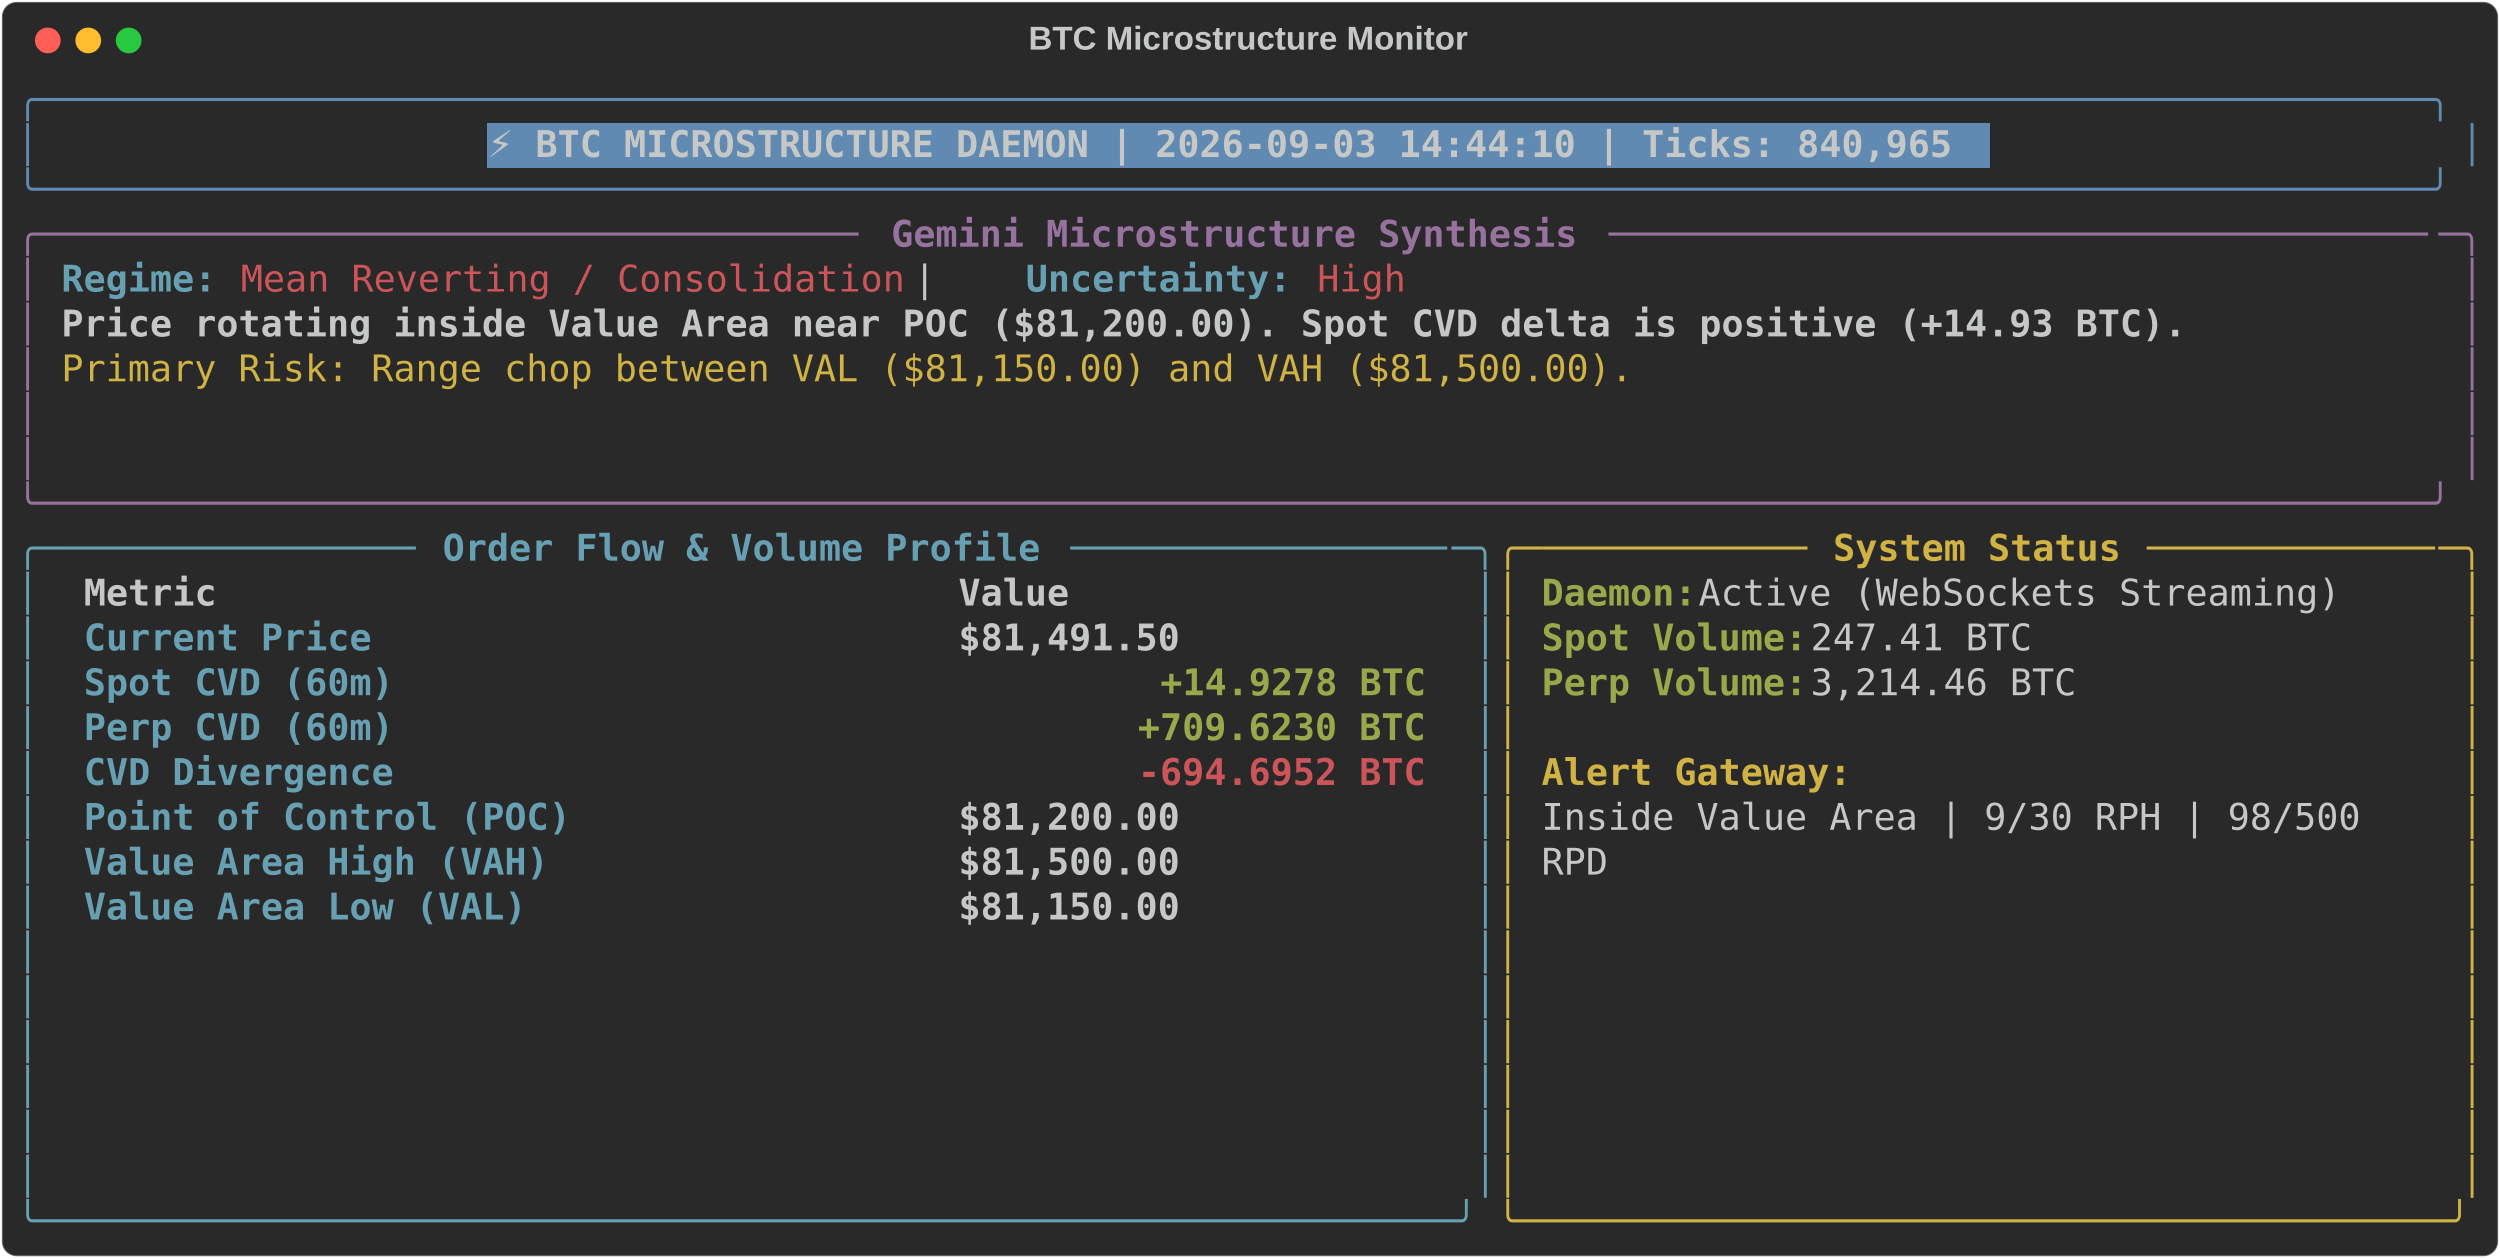
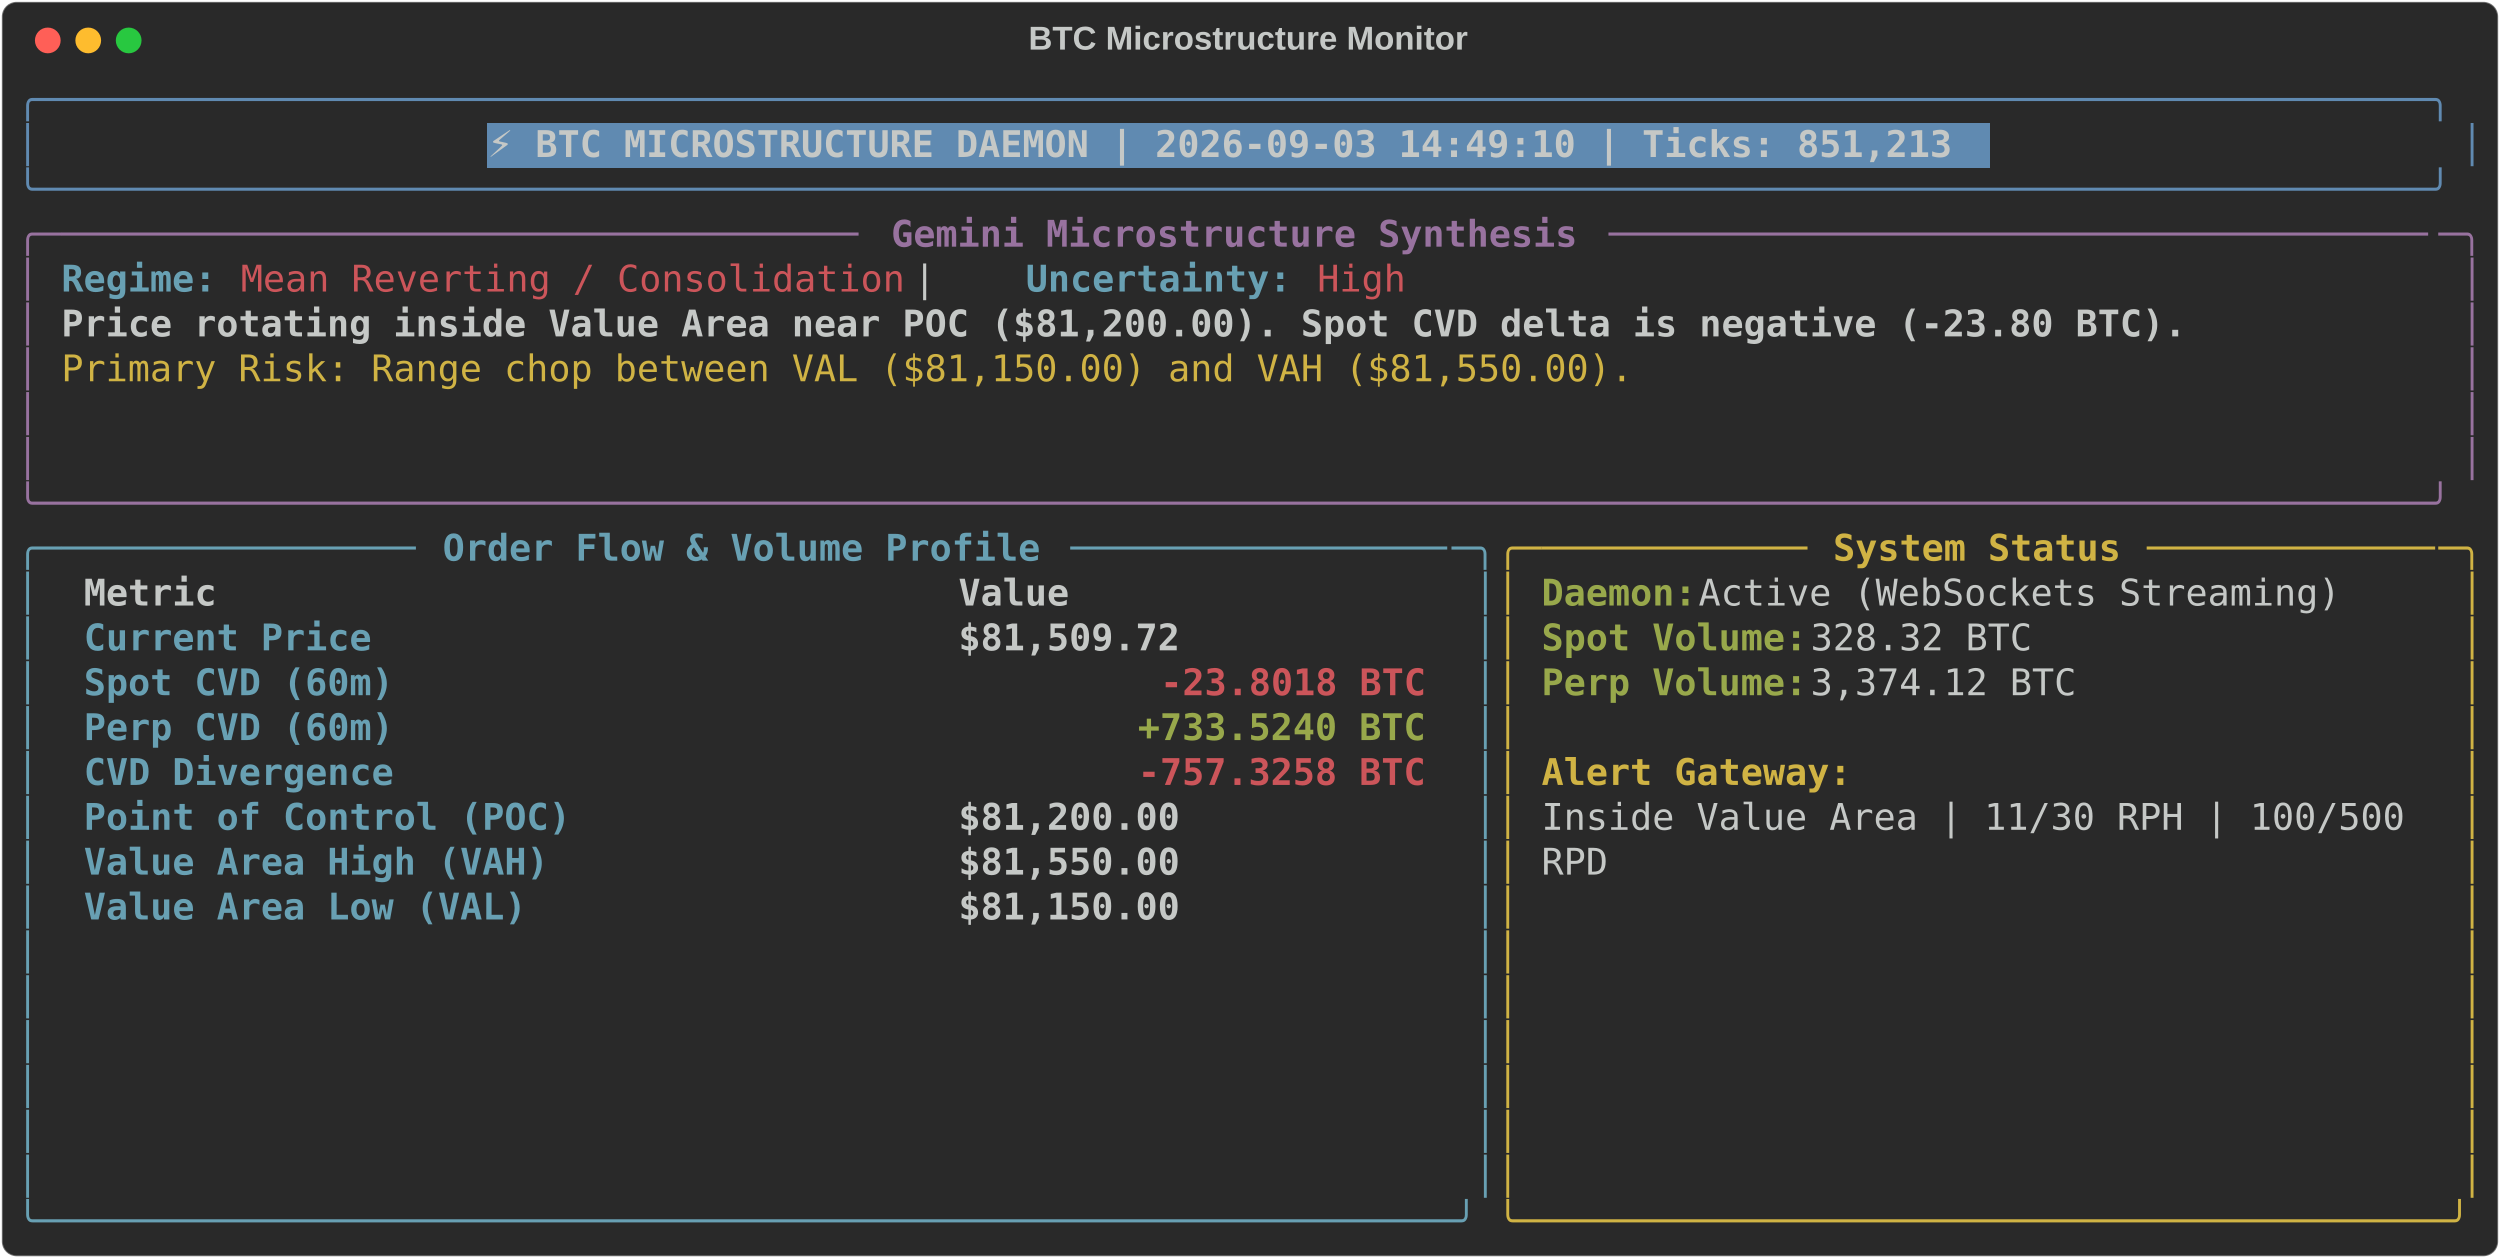
<svg xmlns="http://www.w3.org/2000/svg" class="rich-terminal" viewBox="0 0 1360 684.4">
  <style>

    @font-face {
        font-family: "Fira Code";
        src: local("FiraCode-Regular"),
                url("https://cdnjs.cloudflare.com/ajax/libs/firacode/6.2.0/woff2/FiraCode-Regular.woff2") format("woff2"),
                url("https://cdnjs.cloudflare.com/ajax/libs/firacode/6.2.0/woff/FiraCode-Regular.woff") format("woff");
        font-style: normal;
        font-weight: 400;
    }
    @font-face {
        font-family: "Fira Code";
        src: local("FiraCode-Bold"),
                url("https://cdnjs.cloudflare.com/ajax/libs/firacode/6.2.0/woff2/FiraCode-Bold.woff2") format("woff2"),
                url("https://cdnjs.cloudflare.com/ajax/libs/firacode/6.2.0/woff/FiraCode-Bold.woff") format("woff");
        font-style: bold;
        font-weight: 700;
    }

-     .terminal-1724666898-matrix {
+     .terminal-226643195-matrix {
        font-family: Fira Code, monospace;
        font-size: 20px;
        line-height: 24.4px;
        font-variant-east-asian: full-width;
    }

-     .terminal-1724666898-title {
+     .terminal-226643195-title {
        font-size: 18px;
        font-weight: bold;
        font-family: arial;
    }

-     .terminal-1724666898-r1 { fill: #608ab1 }
- .terminal-1724666898-r2 { fill: #c5c8c6 }
- .terminal-1724666898-r3 { fill: #c5c8c6;font-weight: bold }
- .terminal-1724666898-r4 { fill: #98729f }
- .terminal-1724666898-r5 { fill: #98729f;font-weight: bold }
- .terminal-1724666898-r6 { fill: #68a0b3;font-weight: bold }
- .terminal-1724666898-r7 { fill: #cc555a }
- .terminal-1724666898-r8 { fill: #d0b344 }
- .terminal-1724666898-r9 { fill: #68a0b3 }
- .terminal-1724666898-r10 { fill: #d0b344;font-weight: bold }
- .terminal-1724666898-r11 { fill: #98a84b;font-weight: bold }
- .terminal-1724666898-r12 { fill: #cc555a;font-weight: bold }
+     .terminal-226643195-r1 { fill: #608ab1 }
+ .terminal-226643195-r2 { fill: #c5c8c6 }
+ .terminal-226643195-r3 { fill: #c5c8c6;font-weight: bold }
+ .terminal-226643195-r4 { fill: #98729f }
+ .terminal-226643195-r5 { fill: #98729f;font-weight: bold }
+ .terminal-226643195-r6 { fill: #68a0b3;font-weight: bold }
+ .terminal-226643195-r7 { fill: #cc555a }
+ .terminal-226643195-r8 { fill: #d0b344 }
+ .terminal-226643195-r9 { fill: #68a0b3 }
+ .terminal-226643195-r10 { fill: #d0b344;font-weight: bold }
+ .terminal-226643195-r11 { fill: #98a84b;font-weight: bold }
+ .terminal-226643195-r12 { fill: #cc555a;font-weight: bold }
    </style>
  <defs>
-     <clipPath id="terminal-1724666898-clip-terminal">
+     <clipPath id="terminal-226643195-clip-terminal">
      <rect x="0" y="0" width="1341.0" height="633.4" />
    </clipPath>
-     <clipPath id="terminal-1724666898-line-0">
+     <clipPath id="terminal-226643195-line-0">
      <rect x="0" y="1.5" width="1342" height="24.65" />
    </clipPath>
-     <clipPath id="terminal-1724666898-line-1">
+     <clipPath id="terminal-226643195-line-1">
      <rect x="0" y="25.9" width="1342" height="24.65" />
    </clipPath>
-     <clipPath id="terminal-1724666898-line-2">
+     <clipPath id="terminal-226643195-line-2">
      <rect x="0" y="50.3" width="1342" height="24.65" />
    </clipPath>
-     <clipPath id="terminal-1724666898-line-3">
+     <clipPath id="terminal-226643195-line-3">
      <rect x="0" y="74.7" width="1342" height="24.65" />
    </clipPath>
-     <clipPath id="terminal-1724666898-line-4">
+     <clipPath id="terminal-226643195-line-4">
      <rect x="0" y="99.1" width="1342" height="24.65" />
    </clipPath>
-     <clipPath id="terminal-1724666898-line-5">
+     <clipPath id="terminal-226643195-line-5">
      <rect x="0" y="123.5" width="1342" height="24.65" />
    </clipPath>
-     <clipPath id="terminal-1724666898-line-6">
+     <clipPath id="terminal-226643195-line-6">
      <rect x="0" y="147.9" width="1342" height="24.65" />
    </clipPath>
-     <clipPath id="terminal-1724666898-line-7">
+     <clipPath id="terminal-226643195-line-7">
      <rect x="0" y="172.3" width="1342" height="24.65" />
    </clipPath>
-     <clipPath id="terminal-1724666898-line-8">
+     <clipPath id="terminal-226643195-line-8">
      <rect x="0" y="196.7" width="1342" height="24.65" />
    </clipPath>
-     <clipPath id="terminal-1724666898-line-9">
+     <clipPath id="terminal-226643195-line-9">
      <rect x="0" y="221.1" width="1342" height="24.65" />
    </clipPath>
-     <clipPath id="terminal-1724666898-line-10">
+     <clipPath id="terminal-226643195-line-10">
      <rect x="0" y="245.5" width="1342" height="24.65" />
    </clipPath>
-     <clipPath id="terminal-1724666898-line-11">
+     <clipPath id="terminal-226643195-line-11">
      <rect x="0" y="269.9" width="1342" height="24.65" />
    </clipPath>
-     <clipPath id="terminal-1724666898-line-12">
+     <clipPath id="terminal-226643195-line-12">
      <rect x="0" y="294.3" width="1342" height="24.65" />
    </clipPath>
-     <clipPath id="terminal-1724666898-line-13">
+     <clipPath id="terminal-226643195-line-13">
      <rect x="0" y="318.7" width="1342" height="24.65" />
    </clipPath>
-     <clipPath id="terminal-1724666898-line-14">
+     <clipPath id="terminal-226643195-line-14">
      <rect x="0" y="343.1" width="1342" height="24.65" />
    </clipPath>
-     <clipPath id="terminal-1724666898-line-15">
+     <clipPath id="terminal-226643195-line-15">
      <rect x="0" y="367.5" width="1342" height="24.65" />
    </clipPath>
-     <clipPath id="terminal-1724666898-line-16">
+     <clipPath id="terminal-226643195-line-16">
      <rect x="0" y="391.9" width="1342" height="24.65" />
    </clipPath>
-     <clipPath id="terminal-1724666898-line-17">
+     <clipPath id="terminal-226643195-line-17">
      <rect x="0" y="416.3" width="1342" height="24.65" />
    </clipPath>
-     <clipPath id="terminal-1724666898-line-18">
+     <clipPath id="terminal-226643195-line-18">
      <rect x="0" y="440.7" width="1342" height="24.65" />
    </clipPath>
-     <clipPath id="terminal-1724666898-line-19">
+     <clipPath id="terminal-226643195-line-19">
      <rect x="0" y="465.1" width="1342" height="24.65" />
    </clipPath>
-     <clipPath id="terminal-1724666898-line-20">
+     <clipPath id="terminal-226643195-line-20">
      <rect x="0" y="489.5" width="1342" height="24.65" />
    </clipPath>
-     <clipPath id="terminal-1724666898-line-21">
+     <clipPath id="terminal-226643195-line-21">
      <rect x="0" y="513.9" width="1342" height="24.65" />
    </clipPath>
-     <clipPath id="terminal-1724666898-line-22">
+     <clipPath id="terminal-226643195-line-22">
      <rect x="0" y="538.3" width="1342" height="24.65" />
    </clipPath>
-     <clipPath id="terminal-1724666898-line-23">
+     <clipPath id="terminal-226643195-line-23">
      <rect x="0" y="562.7" width="1342" height="24.65" />
    </clipPath>
-     <clipPath id="terminal-1724666898-line-24">
+     <clipPath id="terminal-226643195-line-24">
      <rect x="0" y="587.1" width="1342" height="24.65" />
    </clipPath>
  </defs>
  <rect fill="#292929" stroke="rgba(255,255,255,0.35)" stroke-width="1" x="1" y="1" width="1358" height="682.4" rx="8" />
-   <text class="terminal-1724666898-title" fill="#c5c8c6" text-anchor="middle" x="679" y="27">BTC Microstructure Monitor</text>
+   <text class="terminal-226643195-title" fill="#c5c8c6" text-anchor="middle" x="679" y="27">BTC Microstructure Monitor</text>
  <g transform="translate(26,22)">
    <circle cx="0" cy="0" r="7" fill="#ff5f57" />
    <circle cx="22" cy="0" r="7" fill="#febc2e" />
    <circle cx="44" cy="0" r="7" fill="#28c840" />
  </g>
-   <g transform="translate(9, 41)" clip-path="url(#terminal-1724666898-clip-terminal)">
+   <g transform="translate(9, 41)" clip-path="url(#terminal-226643195-clip-terminal)">
    <rect fill="#608ab1" x="256.2" y="25.9" width="817.4" height="24.65" shape-rendering="crispEdges" />
-     <g class="terminal-1724666898-matrix">
-       <text class="terminal-1724666898-r1" x="0" y="20" textLength="1342" clip-path="url(#terminal-1724666898-line-0)">╭────────────────────────────────────────────────────────────────────────────────────────────────────────────╮</text>
-       <text class="terminal-1724666898-r2" x="1342" y="20" textLength="12.2" clip-path="url(#terminal-1724666898-line-0)">
- </text>
-       <text class="terminal-1724666898-r1" x="0" y="44.4" textLength="12.2" clip-path="url(#terminal-1724666898-line-1)">│</text>
-       <text class="terminal-1724666898-r3" x="256.2" y="44.4" textLength="805.2" clip-path="url(#terminal-1724666898-line-1)">⚡ BTC MICROSTRUCTURE DAEMON | 2026-09-03 14:44:10 | Ticks: 840,965</text>
-       <text class="terminal-1724666898-r1" x="1329.8" y="44.4" textLength="12.2" clip-path="url(#terminal-1724666898-line-1)">│</text>
-       <text class="terminal-1724666898-r2" x="1342" y="44.4" textLength="12.2" clip-path="url(#terminal-1724666898-line-1)">
- </text>
-       <text class="terminal-1724666898-r1" x="0" y="68.8" textLength="1342" clip-path="url(#terminal-1724666898-line-2)">╰────────────────────────────────────────────────────────────────────────────────────────────────────────────╯</text>
-       <text class="terminal-1724666898-r2" x="1342" y="68.8" textLength="12.2" clip-path="url(#terminal-1724666898-line-2)">
- </text>
-       <text class="terminal-1724666898-r4" x="0" y="93.2" textLength="24.4" clip-path="url(#terminal-1724666898-line-3)">╭─</text>
-       <text class="terminal-1724666898-r4" x="24.4" y="93.2" textLength="439.2" clip-path="url(#terminal-1724666898-line-3)">────────────────────────────────────</text>
-       <text class="terminal-1724666898-r5" x="475.8" y="93.2" textLength="378.2" clip-path="url(#terminal-1724666898-line-3)">Gemini Microstructure Synthesis</text>
-       <text class="terminal-1724666898-r4" x="866.2" y="93.2" textLength="451.4" clip-path="url(#terminal-1724666898-line-3)">─────────────────────────────────────</text>
-       <text class="terminal-1724666898-r4" x="1317.6" y="93.2" textLength="24.4" clip-path="url(#terminal-1724666898-line-3)">─╮</text>
-       <text class="terminal-1724666898-r2" x="1342" y="93.2" textLength="12.2" clip-path="url(#terminal-1724666898-line-3)">
- </text>
-       <text class="terminal-1724666898-r4" x="0" y="117.6" textLength="12.2" clip-path="url(#terminal-1724666898-line-4)">│</text>
-       <text class="terminal-1724666898-r6" x="24.4" y="117.6" textLength="85.4" clip-path="url(#terminal-1724666898-line-4)">Regime:</text>
-       <text class="terminal-1724666898-r7" x="122" y="117.6" textLength="366" clip-path="url(#terminal-1724666898-line-4)">Mean Reverting / Consolidation</text>
-       <text class="terminal-1724666898-r2" x="488" y="117.6" textLength="61" clip-path="url(#terminal-1724666898-line-4)">  |  </text>
-       <text class="terminal-1724666898-r6" x="549" y="117.6" textLength="146.4" clip-path="url(#terminal-1724666898-line-4)">Uncertainty:</text>
-       <text class="terminal-1724666898-r7" x="707.6" y="117.6" textLength="48.8" clip-path="url(#terminal-1724666898-line-4)">High</text>
-       <text class="terminal-1724666898-r4" x="1329.8" y="117.6" textLength="12.2" clip-path="url(#terminal-1724666898-line-4)">│</text>
-       <text class="terminal-1724666898-r2" x="1342" y="117.6" textLength="12.2" clip-path="url(#terminal-1724666898-line-4)">
- </text>
-       <text class="terminal-1724666898-r4" x="0" y="142" textLength="12.2" clip-path="url(#terminal-1724666898-line-5)">│</text>
-       <text class="terminal-1724666898-r3" x="24.4" y="142" textLength="1171.2" clip-path="url(#terminal-1724666898-line-5)">Price rotating inside Value Area near POC ($81,200.00). Spot CVD delta is positive (+14.93 BTC).</text>
-       <text class="terminal-1724666898-r4" x="1329.8" y="142" textLength="12.2" clip-path="url(#terminal-1724666898-line-5)">│</text>
-       <text class="terminal-1724666898-r2" x="1342" y="142" textLength="12.2" clip-path="url(#terminal-1724666898-line-5)">
- </text>
-       <text class="terminal-1724666898-r4" x="0" y="166.4" textLength="12.2" clip-path="url(#terminal-1724666898-line-6)">│</text>
-       <text class="terminal-1724666898-r8" x="24.4" y="166.4" textLength="866.2" clip-path="url(#terminal-1724666898-line-6)">Primary Risk: Range chop between VAL ($81,150.00) and VAH ($81,500.00).</text>
-       <text class="terminal-1724666898-r4" x="1329.8" y="166.4" textLength="12.2" clip-path="url(#terminal-1724666898-line-6)">│</text>
-       <text class="terminal-1724666898-r2" x="1342" y="166.4" textLength="12.2" clip-path="url(#terminal-1724666898-line-6)">
- </text>
-       <text class="terminal-1724666898-r4" x="0" y="190.8" textLength="12.2" clip-path="url(#terminal-1724666898-line-7)">│</text>
-       <text class="terminal-1724666898-r4" x="1329.8" y="190.8" textLength="12.2" clip-path="url(#terminal-1724666898-line-7)">│</text>
-       <text class="terminal-1724666898-r2" x="1342" y="190.8" textLength="12.2" clip-path="url(#terminal-1724666898-line-7)">
- </text>
-       <text class="terminal-1724666898-r4" x="0" y="215.2" textLength="12.2" clip-path="url(#terminal-1724666898-line-8)">│</text>
-       <text class="terminal-1724666898-r4" x="1329.8" y="215.2" textLength="12.2" clip-path="url(#terminal-1724666898-line-8)">│</text>
-       <text class="terminal-1724666898-r2" x="1342" y="215.2" textLength="12.2" clip-path="url(#terminal-1724666898-line-8)">
- </text>
-       <text class="terminal-1724666898-r4" x="0" y="239.6" textLength="1342" clip-path="url(#terminal-1724666898-line-9)">╰────────────────────────────────────────────────────────────────────────────────────────────────────────────╯</text>
-       <text class="terminal-1724666898-r2" x="1342" y="239.6" textLength="12.2" clip-path="url(#terminal-1724666898-line-9)">
- </text>
-       <text class="terminal-1724666898-r9" x="0" y="264" textLength="24.4" clip-path="url(#terminal-1724666898-line-10)">╭─</text>
-       <text class="terminal-1724666898-r9" x="24.4" y="264" textLength="195.2" clip-path="url(#terminal-1724666898-line-10)">────────────────</text>
-       <text class="terminal-1724666898-r6" x="231.8" y="264" textLength="329.4" clip-path="url(#terminal-1724666898-line-10)">Order Flow &amp; Volume Profile</text>
-       <text class="terminal-1724666898-r9" x="573.4" y="264" textLength="207.4" clip-path="url(#terminal-1724666898-line-10)">─────────────────</text>
-       <text class="terminal-1724666898-r9" x="780.8" y="264" textLength="24.4" clip-path="url(#terminal-1724666898-line-10)">─╮</text>
-       <text class="terminal-1724666898-r8" x="805.2" y="264" textLength="24.4" clip-path="url(#terminal-1724666898-line-10)">╭─</text>
-       <text class="terminal-1724666898-r8" x="829.6" y="264" textLength="146.4" clip-path="url(#terminal-1724666898-line-10)">────────────</text>
-       <text class="terminal-1724666898-r10" x="988.2" y="264" textLength="158.6" clip-path="url(#terminal-1724666898-line-10)">System Status</text>
-       <text class="terminal-1724666898-r8" x="1159" y="264" textLength="158.6" clip-path="url(#terminal-1724666898-line-10)">─────────────</text>
-       <text class="terminal-1724666898-r8" x="1317.6" y="264" textLength="24.4" clip-path="url(#terminal-1724666898-line-10)">─╮</text>
-       <text class="terminal-1724666898-r2" x="1342" y="264" textLength="12.2" clip-path="url(#terminal-1724666898-line-10)">
- </text>
-       <text class="terminal-1724666898-r9" x="0" y="288.4" textLength="12.2" clip-path="url(#terminal-1724666898-line-11)">│</text>
-       <text class="terminal-1724666898-r3" x="36.6" y="288.4" textLength="451.4" clip-path="url(#terminal-1724666898-line-11)">Metric                               </text>
-       <text class="terminal-1724666898-r3" x="512.4" y="288.4" textLength="256.2" clip-path="url(#terminal-1724666898-line-11)">                Value</text>
-       <text class="terminal-1724666898-r9" x="793" y="288.4" textLength="12.2" clip-path="url(#terminal-1724666898-line-11)">│</text>
-       <text class="terminal-1724666898-r8" x="805.2" y="288.4" textLength="12.2" clip-path="url(#terminal-1724666898-line-11)">│</text>
-       <text class="terminal-1724666898-r11" x="829.6" y="288.4" textLength="85.4" clip-path="url(#terminal-1724666898-line-11)">Daemon:</text>
-       <text class="terminal-1724666898-r2" x="915" y="288.4" textLength="366" clip-path="url(#terminal-1724666898-line-11)"> Active (WebSockets Streaming)</text>
-       <text class="terminal-1724666898-r8" x="1329.8" y="288.4" textLength="12.2" clip-path="url(#terminal-1724666898-line-11)">│</text>
-       <text class="terminal-1724666898-r2" x="1342" y="288.4" textLength="12.2" clip-path="url(#terminal-1724666898-line-11)">
- </text>
-       <text class="terminal-1724666898-r9" x="0" y="312.8" textLength="12.2" clip-path="url(#terminal-1724666898-line-12)">│</text>
-       <text class="terminal-1724666898-r6" x="36.6" y="312.8" textLength="451.4" clip-path="url(#terminal-1724666898-line-12)">Current Price                        </text>
-       <text class="terminal-1724666898-r3" x="512.4" y="312.8" textLength="256.2" clip-path="url(#terminal-1724666898-line-12)">           $81,491.50</text>
-       <text class="terminal-1724666898-r9" x="793" y="312.8" textLength="12.2" clip-path="url(#terminal-1724666898-line-12)">│</text>
-       <text class="terminal-1724666898-r8" x="805.2" y="312.8" textLength="12.2" clip-path="url(#terminal-1724666898-line-12)">│</text>
-       <text class="terminal-1724666898-r11" x="829.6" y="312.8" textLength="146.4" clip-path="url(#terminal-1724666898-line-12)">Spot Volume:</text>
-       <text class="terminal-1724666898-r2" x="976" y="312.8" textLength="134.2" clip-path="url(#terminal-1724666898-line-12)"> 247.41 BTC</text>
-       <text class="terminal-1724666898-r8" x="1329.8" y="312.8" textLength="12.2" clip-path="url(#terminal-1724666898-line-12)">│</text>
-       <text class="terminal-1724666898-r2" x="1342" y="312.8" textLength="12.2" clip-path="url(#terminal-1724666898-line-12)">
- </text>
-       <text class="terminal-1724666898-r9" x="0" y="337.2" textLength="12.2" clip-path="url(#terminal-1724666898-line-13)">│</text>
-       <text class="terminal-1724666898-r6" x="36.6" y="337.2" textLength="451.4" clip-path="url(#terminal-1724666898-line-13)">Spot CVD (60m)                       </text>
-       <text class="terminal-1724666898-r11" x="622.2" y="337.2" textLength="146.4" clip-path="url(#terminal-1724666898-line-13)">+14.9278 BTC</text>
-       <text class="terminal-1724666898-r9" x="793" y="337.2" textLength="12.2" clip-path="url(#terminal-1724666898-line-13)">│</text>
-       <text class="terminal-1724666898-r8" x="805.2" y="337.2" textLength="12.2" clip-path="url(#terminal-1724666898-line-13)">│</text>
-       <text class="terminal-1724666898-r11" x="829.6" y="337.2" textLength="146.4" clip-path="url(#terminal-1724666898-line-13)">Perp Volume:</text>
-       <text class="terminal-1724666898-r2" x="976" y="337.2" textLength="158.6" clip-path="url(#terminal-1724666898-line-13)"> 3,214.46 BTC</text>
-       <text class="terminal-1724666898-r8" x="1329.8" y="337.2" textLength="12.2" clip-path="url(#terminal-1724666898-line-13)">│</text>
-       <text class="terminal-1724666898-r2" x="1342" y="337.2" textLength="12.2" clip-path="url(#terminal-1724666898-line-13)">
- </text>
-       <text class="terminal-1724666898-r9" x="0" y="361.6" textLength="12.2" clip-path="url(#terminal-1724666898-line-14)">│</text>
-       <text class="terminal-1724666898-r6" x="36.6" y="361.6" textLength="451.4" clip-path="url(#terminal-1724666898-line-14)">Perp CVD (60m)                       </text>
-       <text class="terminal-1724666898-r11" x="610" y="361.6" textLength="158.6" clip-path="url(#terminal-1724666898-line-14)">+709.6230 BTC</text>
-       <text class="terminal-1724666898-r9" x="793" y="361.6" textLength="12.2" clip-path="url(#terminal-1724666898-line-14)">│</text>
-       <text class="terminal-1724666898-r8" x="805.2" y="361.6" textLength="12.2" clip-path="url(#terminal-1724666898-line-14)">│</text>
-       <text class="terminal-1724666898-r8" x="1329.8" y="361.6" textLength="12.2" clip-path="url(#terminal-1724666898-line-14)">│</text>
-       <text class="terminal-1724666898-r2" x="1342" y="361.6" textLength="12.2" clip-path="url(#terminal-1724666898-line-14)">
- </text>
-       <text class="terminal-1724666898-r9" x="0" y="386" textLength="12.2" clip-path="url(#terminal-1724666898-line-15)">│</text>
-       <text class="terminal-1724666898-r6" x="36.6" y="386" textLength="451.4" clip-path="url(#terminal-1724666898-line-15)">CVD Divergence                       </text>
-       <text class="terminal-1724666898-r12" x="610" y="386" textLength="158.6" clip-path="url(#terminal-1724666898-line-15)">-694.6952 BTC</text>
-       <text class="terminal-1724666898-r9" x="793" y="386" textLength="12.2" clip-path="url(#terminal-1724666898-line-15)">│</text>
-       <text class="terminal-1724666898-r8" x="805.2" y="386" textLength="12.2" clip-path="url(#terminal-1724666898-line-15)">│</text>
-       <text class="terminal-1724666898-r10" x="829.6" y="386" textLength="170.8" clip-path="url(#terminal-1724666898-line-15)">Alert Gateway:</text>
-       <text class="terminal-1724666898-r8" x="1329.8" y="386" textLength="12.2" clip-path="url(#terminal-1724666898-line-15)">│</text>
-       <text class="terminal-1724666898-r2" x="1342" y="386" textLength="12.2" clip-path="url(#terminal-1724666898-line-15)">
- </text>
-       <text class="terminal-1724666898-r9" x="0" y="410.4" textLength="12.2" clip-path="url(#terminal-1724666898-line-16)">│</text>
-       <text class="terminal-1724666898-r6" x="36.6" y="410.4" textLength="451.4" clip-path="url(#terminal-1724666898-line-16)">Point of Control (POC)               </text>
-       <text class="terminal-1724666898-r3" x="512.4" y="410.4" textLength="256.2" clip-path="url(#terminal-1724666898-line-16)">           $81,200.00</text>
-       <text class="terminal-1724666898-r9" x="793" y="410.4" textLength="12.2" clip-path="url(#terminal-1724666898-line-16)">│</text>
-       <text class="terminal-1724666898-r8" x="805.2" y="410.4" textLength="12.2" clip-path="url(#terminal-1724666898-line-16)">│</text>
-       <text class="terminal-1724666898-r2" x="829.6" y="410.4" textLength="463.6" clip-path="url(#terminal-1724666898-line-16)">Inside Value Area | 9/30 RPH | 98/500 </text>
-       <text class="terminal-1724666898-r8" x="1329.8" y="410.4" textLength="12.2" clip-path="url(#terminal-1724666898-line-16)">│</text>
-       <text class="terminal-1724666898-r2" x="1342" y="410.4" textLength="12.2" clip-path="url(#terminal-1724666898-line-16)">
- </text>
-       <text class="terminal-1724666898-r9" x="0" y="434.8" textLength="12.2" clip-path="url(#terminal-1724666898-line-17)">│</text>
-       <text class="terminal-1724666898-r6" x="36.6" y="434.8" textLength="451.4" clip-path="url(#terminal-1724666898-line-17)">Value Area High (VAH)                </text>
-       <text class="terminal-1724666898-r3" x="512.4" y="434.8" textLength="256.2" clip-path="url(#terminal-1724666898-line-17)">           $81,500.00</text>
-       <text class="terminal-1724666898-r9" x="793" y="434.8" textLength="12.2" clip-path="url(#terminal-1724666898-line-17)">│</text>
-       <text class="terminal-1724666898-r8" x="805.2" y="434.8" textLength="12.2" clip-path="url(#terminal-1724666898-line-17)">│</text>
-       <text class="terminal-1724666898-r2" x="829.6" y="434.8" textLength="36.6" clip-path="url(#terminal-1724666898-line-17)">RPD</text>
-       <text class="terminal-1724666898-r8" x="1329.8" y="434.8" textLength="12.2" clip-path="url(#terminal-1724666898-line-17)">│</text>
-       <text class="terminal-1724666898-r2" x="1342" y="434.8" textLength="12.2" clip-path="url(#terminal-1724666898-line-17)">
- </text>
-       <text class="terminal-1724666898-r9" x="0" y="459.2" textLength="12.2" clip-path="url(#terminal-1724666898-line-18)">│</text>
-       <text class="terminal-1724666898-r6" x="36.6" y="459.2" textLength="451.4" clip-path="url(#terminal-1724666898-line-18)">Value Area Low (VAL)                 </text>
-       <text class="terminal-1724666898-r3" x="512.4" y="459.2" textLength="256.2" clip-path="url(#terminal-1724666898-line-18)">           $81,150.00</text>
-       <text class="terminal-1724666898-r9" x="793" y="459.2" textLength="12.2" clip-path="url(#terminal-1724666898-line-18)">│</text>
-       <text class="terminal-1724666898-r8" x="805.2" y="459.2" textLength="12.2" clip-path="url(#terminal-1724666898-line-18)">│</text>
-       <text class="terminal-1724666898-r8" x="1329.8" y="459.2" textLength="12.2" clip-path="url(#terminal-1724666898-line-18)">│</text>
-       <text class="terminal-1724666898-r2" x="1342" y="459.2" textLength="12.2" clip-path="url(#terminal-1724666898-line-18)">
- </text>
-       <text class="terminal-1724666898-r9" x="0" y="483.6" textLength="12.2" clip-path="url(#terminal-1724666898-line-19)">│</text>
-       <text class="terminal-1724666898-r9" x="793" y="483.6" textLength="12.2" clip-path="url(#terminal-1724666898-line-19)">│</text>
-       <text class="terminal-1724666898-r8" x="805.2" y="483.6" textLength="12.2" clip-path="url(#terminal-1724666898-line-19)">│</text>
-       <text class="terminal-1724666898-r8" x="1329.8" y="483.6" textLength="12.2" clip-path="url(#terminal-1724666898-line-19)">│</text>
-       <text class="terminal-1724666898-r2" x="1342" y="483.6" textLength="12.2" clip-path="url(#terminal-1724666898-line-19)">
- </text>
-       <text class="terminal-1724666898-r9" x="0" y="508" textLength="12.2" clip-path="url(#terminal-1724666898-line-20)">│</text>
-       <text class="terminal-1724666898-r9" x="793" y="508" textLength="12.2" clip-path="url(#terminal-1724666898-line-20)">│</text>
-       <text class="terminal-1724666898-r8" x="805.2" y="508" textLength="12.2" clip-path="url(#terminal-1724666898-line-20)">│</text>
-       <text class="terminal-1724666898-r8" x="1329.8" y="508" textLength="12.2" clip-path="url(#terminal-1724666898-line-20)">│</text>
-       <text class="terminal-1724666898-r2" x="1342" y="508" textLength="12.2" clip-path="url(#terminal-1724666898-line-20)">
- </text>
-       <text class="terminal-1724666898-r9" x="0" y="532.4" textLength="12.2" clip-path="url(#terminal-1724666898-line-21)">│</text>
-       <text class="terminal-1724666898-r9" x="793" y="532.4" textLength="12.2" clip-path="url(#terminal-1724666898-line-21)">│</text>
-       <text class="terminal-1724666898-r8" x="805.2" y="532.4" textLength="12.2" clip-path="url(#terminal-1724666898-line-21)">│</text>
-       <text class="terminal-1724666898-r8" x="1329.8" y="532.4" textLength="12.2" clip-path="url(#terminal-1724666898-line-21)">│</text>
-       <text class="terminal-1724666898-r2" x="1342" y="532.4" textLength="12.2" clip-path="url(#terminal-1724666898-line-21)">
- </text>
-       <text class="terminal-1724666898-r9" x="0" y="556.8" textLength="12.2" clip-path="url(#terminal-1724666898-line-22)">│</text>
-       <text class="terminal-1724666898-r9" x="793" y="556.8" textLength="12.2" clip-path="url(#terminal-1724666898-line-22)">│</text>
-       <text class="terminal-1724666898-r8" x="805.2" y="556.8" textLength="12.2" clip-path="url(#terminal-1724666898-line-22)">│</text>
-       <text class="terminal-1724666898-r8" x="1329.8" y="556.8" textLength="12.2" clip-path="url(#terminal-1724666898-line-22)">│</text>
-       <text class="terminal-1724666898-r2" x="1342" y="556.8" textLength="12.2" clip-path="url(#terminal-1724666898-line-22)">
- </text>
-       <text class="terminal-1724666898-r9" x="0" y="581.2" textLength="12.2" clip-path="url(#terminal-1724666898-line-23)">│</text>
-       <text class="terminal-1724666898-r9" x="793" y="581.2" textLength="12.2" clip-path="url(#terminal-1724666898-line-23)">│</text>
-       <text class="terminal-1724666898-r8" x="805.2" y="581.2" textLength="12.2" clip-path="url(#terminal-1724666898-line-23)">│</text>
-       <text class="terminal-1724666898-r8" x="1329.8" y="581.2" textLength="12.2" clip-path="url(#terminal-1724666898-line-23)">│</text>
-       <text class="terminal-1724666898-r2" x="1342" y="581.2" textLength="12.2" clip-path="url(#terminal-1724666898-line-23)">
- </text>
-       <text class="terminal-1724666898-r9" x="0" y="605.6" textLength="12.2" clip-path="url(#terminal-1724666898-line-24)">│</text>
-       <text class="terminal-1724666898-r9" x="793" y="605.6" textLength="12.2" clip-path="url(#terminal-1724666898-line-24)">│</text>
-       <text class="terminal-1724666898-r8" x="805.2" y="605.6" textLength="12.2" clip-path="url(#terminal-1724666898-line-24)">│</text>
-       <text class="terminal-1724666898-r8" x="1329.8" y="605.6" textLength="12.2" clip-path="url(#terminal-1724666898-line-24)">│</text>
-       <text class="terminal-1724666898-r2" x="1342" y="605.6" textLength="12.2" clip-path="url(#terminal-1724666898-line-24)">
- </text>
-       <text class="terminal-1724666898-r9" x="0" y="630" textLength="805.2" clip-path="url(#terminal-1724666898-line-25)">╰────────────────────────────────────────────────────────────────╯</text>
-       <text class="terminal-1724666898-r8" x="805.2" y="630" textLength="536.8" clip-path="url(#terminal-1724666898-line-25)">╰──────────────────────────────────────────╯</text>
-       <text class="terminal-1724666898-r2" x="1342" y="630" textLength="12.2" clip-path="url(#terminal-1724666898-line-25)">
+     <g class="terminal-226643195-matrix">
+       <text class="terminal-226643195-r1" x="0" y="20" textLength="1342" clip-path="url(#terminal-226643195-line-0)">╭────────────────────────────────────────────────────────────────────────────────────────────────────────────╮</text>
+       <text class="terminal-226643195-r2" x="1342" y="20" textLength="12.2" clip-path="url(#terminal-226643195-line-0)">
+ </text>
+       <text class="terminal-226643195-r1" x="0" y="44.4" textLength="12.2" clip-path="url(#terminal-226643195-line-1)">│</text>
+       <text class="terminal-226643195-r3" x="256.2" y="44.4" textLength="805.2" clip-path="url(#terminal-226643195-line-1)">⚡ BTC MICROSTRUCTURE DAEMON | 2026-09-03 14:49:10 | Ticks: 851,213</text>
+       <text class="terminal-226643195-r1" x="1329.8" y="44.4" textLength="12.2" clip-path="url(#terminal-226643195-line-1)">│</text>
+       <text class="terminal-226643195-r2" x="1342" y="44.4" textLength="12.2" clip-path="url(#terminal-226643195-line-1)">
+ </text>
+       <text class="terminal-226643195-r1" x="0" y="68.8" textLength="1342" clip-path="url(#terminal-226643195-line-2)">╰────────────────────────────────────────────────────────────────────────────────────────────────────────────╯</text>
+       <text class="terminal-226643195-r2" x="1342" y="68.8" textLength="12.2" clip-path="url(#terminal-226643195-line-2)">
+ </text>
+       <text class="terminal-226643195-r4" x="0" y="93.2" textLength="24.4" clip-path="url(#terminal-226643195-line-3)">╭─</text>
+       <text class="terminal-226643195-r4" x="24.4" y="93.2" textLength="439.2" clip-path="url(#terminal-226643195-line-3)">────────────────────────────────────</text>
+       <text class="terminal-226643195-r5" x="475.8" y="93.2" textLength="378.2" clip-path="url(#terminal-226643195-line-3)">Gemini Microstructure Synthesis</text>
+       <text class="terminal-226643195-r4" x="866.2" y="93.2" textLength="451.4" clip-path="url(#terminal-226643195-line-3)">─────────────────────────────────────</text>
+       <text class="terminal-226643195-r4" x="1317.6" y="93.2" textLength="24.4" clip-path="url(#terminal-226643195-line-3)">─╮</text>
+       <text class="terminal-226643195-r2" x="1342" y="93.2" textLength="12.2" clip-path="url(#terminal-226643195-line-3)">
+ </text>
+       <text class="terminal-226643195-r4" x="0" y="117.6" textLength="12.2" clip-path="url(#terminal-226643195-line-4)">│</text>
+       <text class="terminal-226643195-r6" x="24.4" y="117.6" textLength="85.4" clip-path="url(#terminal-226643195-line-4)">Regime:</text>
+       <text class="terminal-226643195-r7" x="122" y="117.6" textLength="366" clip-path="url(#terminal-226643195-line-4)">Mean Reverting / Consolidation</text>
+       <text class="terminal-226643195-r2" x="488" y="117.6" textLength="61" clip-path="url(#terminal-226643195-line-4)">  |  </text>
+       <text class="terminal-226643195-r6" x="549" y="117.6" textLength="146.4" clip-path="url(#terminal-226643195-line-4)">Uncertainty:</text>
+       <text class="terminal-226643195-r7" x="707.6" y="117.6" textLength="48.8" clip-path="url(#terminal-226643195-line-4)">High</text>
+       <text class="terminal-226643195-r4" x="1329.8" y="117.6" textLength="12.2" clip-path="url(#terminal-226643195-line-4)">│</text>
+       <text class="terminal-226643195-r2" x="1342" y="117.6" textLength="12.2" clip-path="url(#terminal-226643195-line-4)">
+ </text>
+       <text class="terminal-226643195-r4" x="0" y="142" textLength="12.2" clip-path="url(#terminal-226643195-line-5)">│</text>
+       <text class="terminal-226643195-r3" x="24.4" y="142" textLength="1171.2" clip-path="url(#terminal-226643195-line-5)">Price rotating inside Value Area near POC ($81,200.00). Spot CVD delta is negative (-23.80 BTC).</text>
+       <text class="terminal-226643195-r4" x="1329.8" y="142" textLength="12.2" clip-path="url(#terminal-226643195-line-5)">│</text>
+       <text class="terminal-226643195-r2" x="1342" y="142" textLength="12.2" clip-path="url(#terminal-226643195-line-5)">
+ </text>
+       <text class="terminal-226643195-r4" x="0" y="166.4" textLength="12.2" clip-path="url(#terminal-226643195-line-6)">│</text>
+       <text class="terminal-226643195-r8" x="24.4" y="166.4" textLength="866.2" clip-path="url(#terminal-226643195-line-6)">Primary Risk: Range chop between VAL ($81,150.00) and VAH ($81,550.00).</text>
+       <text class="terminal-226643195-r4" x="1329.8" y="166.4" textLength="12.2" clip-path="url(#terminal-226643195-line-6)">│</text>
+       <text class="terminal-226643195-r2" x="1342" y="166.4" textLength="12.2" clip-path="url(#terminal-226643195-line-6)">
+ </text>
+       <text class="terminal-226643195-r4" x="0" y="190.8" textLength="12.2" clip-path="url(#terminal-226643195-line-7)">│</text>
+       <text class="terminal-226643195-r4" x="1329.8" y="190.8" textLength="12.2" clip-path="url(#terminal-226643195-line-7)">│</text>
+       <text class="terminal-226643195-r2" x="1342" y="190.8" textLength="12.2" clip-path="url(#terminal-226643195-line-7)">
+ </text>
+       <text class="terminal-226643195-r4" x="0" y="215.2" textLength="12.2" clip-path="url(#terminal-226643195-line-8)">│</text>
+       <text class="terminal-226643195-r4" x="1329.8" y="215.2" textLength="12.2" clip-path="url(#terminal-226643195-line-8)">│</text>
+       <text class="terminal-226643195-r2" x="1342" y="215.2" textLength="12.2" clip-path="url(#terminal-226643195-line-8)">
+ </text>
+       <text class="terminal-226643195-r4" x="0" y="239.6" textLength="1342" clip-path="url(#terminal-226643195-line-9)">╰────────────────────────────────────────────────────────────────────────────────────────────────────────────╯</text>
+       <text class="terminal-226643195-r2" x="1342" y="239.6" textLength="12.2" clip-path="url(#terminal-226643195-line-9)">
+ </text>
+       <text class="terminal-226643195-r9" x="0" y="264" textLength="24.4" clip-path="url(#terminal-226643195-line-10)">╭─</text>
+       <text class="terminal-226643195-r9" x="24.4" y="264" textLength="195.2" clip-path="url(#terminal-226643195-line-10)">────────────────</text>
+       <text class="terminal-226643195-r6" x="231.8" y="264" textLength="329.4" clip-path="url(#terminal-226643195-line-10)">Order Flow &amp; Volume Profile</text>
+       <text class="terminal-226643195-r9" x="573.4" y="264" textLength="207.4" clip-path="url(#terminal-226643195-line-10)">─────────────────</text>
+       <text class="terminal-226643195-r9" x="780.8" y="264" textLength="24.4" clip-path="url(#terminal-226643195-line-10)">─╮</text>
+       <text class="terminal-226643195-r8" x="805.2" y="264" textLength="24.4" clip-path="url(#terminal-226643195-line-10)">╭─</text>
+       <text class="terminal-226643195-r8" x="829.6" y="264" textLength="146.4" clip-path="url(#terminal-226643195-line-10)">────────────</text>
+       <text class="terminal-226643195-r10" x="988.2" y="264" textLength="158.6" clip-path="url(#terminal-226643195-line-10)">System Status</text>
+       <text class="terminal-226643195-r8" x="1159" y="264" textLength="158.6" clip-path="url(#terminal-226643195-line-10)">─────────────</text>
+       <text class="terminal-226643195-r8" x="1317.6" y="264" textLength="24.4" clip-path="url(#terminal-226643195-line-10)">─╮</text>
+       <text class="terminal-226643195-r2" x="1342" y="264" textLength="12.2" clip-path="url(#terminal-226643195-line-10)">
+ </text>
+       <text class="terminal-226643195-r9" x="0" y="288.4" textLength="12.2" clip-path="url(#terminal-226643195-line-11)">│</text>
+       <text class="terminal-226643195-r3" x="36.6" y="288.4" textLength="451.4" clip-path="url(#terminal-226643195-line-11)">Metric                               </text>
+       <text class="terminal-226643195-r3" x="512.4" y="288.4" textLength="256.2" clip-path="url(#terminal-226643195-line-11)">                Value</text>
+       <text class="terminal-226643195-r9" x="793" y="288.4" textLength="12.2" clip-path="url(#terminal-226643195-line-11)">│</text>
+       <text class="terminal-226643195-r8" x="805.2" y="288.4" textLength="12.2" clip-path="url(#terminal-226643195-line-11)">│</text>
+       <text class="terminal-226643195-r11" x="829.6" y="288.4" textLength="85.4" clip-path="url(#terminal-226643195-line-11)">Daemon:</text>
+       <text class="terminal-226643195-r2" x="915" y="288.4" textLength="366" clip-path="url(#terminal-226643195-line-11)"> Active (WebSockets Streaming)</text>
+       <text class="terminal-226643195-r8" x="1329.8" y="288.4" textLength="12.2" clip-path="url(#terminal-226643195-line-11)">│</text>
+       <text class="terminal-226643195-r2" x="1342" y="288.4" textLength="12.2" clip-path="url(#terminal-226643195-line-11)">
+ </text>
+       <text class="terminal-226643195-r9" x="0" y="312.8" textLength="12.2" clip-path="url(#terminal-226643195-line-12)">│</text>
+       <text class="terminal-226643195-r6" x="36.6" y="312.8" textLength="451.4" clip-path="url(#terminal-226643195-line-12)">Current Price                        </text>
+       <text class="terminal-226643195-r3" x="512.4" y="312.8" textLength="256.2" clip-path="url(#terminal-226643195-line-12)">           $81,509.72</text>
+       <text class="terminal-226643195-r9" x="793" y="312.8" textLength="12.2" clip-path="url(#terminal-226643195-line-12)">│</text>
+       <text class="terminal-226643195-r8" x="805.2" y="312.8" textLength="12.2" clip-path="url(#terminal-226643195-line-12)">│</text>
+       <text class="terminal-226643195-r11" x="829.6" y="312.8" textLength="146.4" clip-path="url(#terminal-226643195-line-12)">Spot Volume:</text>
+       <text class="terminal-226643195-r2" x="976" y="312.8" textLength="134.2" clip-path="url(#terminal-226643195-line-12)"> 328.32 BTC</text>
+       <text class="terminal-226643195-r8" x="1329.8" y="312.8" textLength="12.2" clip-path="url(#terminal-226643195-line-12)">│</text>
+       <text class="terminal-226643195-r2" x="1342" y="312.8" textLength="12.2" clip-path="url(#terminal-226643195-line-12)">
+ </text>
+       <text class="terminal-226643195-r9" x="0" y="337.2" textLength="12.2" clip-path="url(#terminal-226643195-line-13)">│</text>
+       <text class="terminal-226643195-r6" x="36.6" y="337.2" textLength="451.4" clip-path="url(#terminal-226643195-line-13)">Spot CVD (60m)                       </text>
+       <text class="terminal-226643195-r12" x="622.2" y="337.2" textLength="146.4" clip-path="url(#terminal-226643195-line-13)">-23.8018 BTC</text>
+       <text class="terminal-226643195-r9" x="793" y="337.2" textLength="12.2" clip-path="url(#terminal-226643195-line-13)">│</text>
+       <text class="terminal-226643195-r8" x="805.2" y="337.2" textLength="12.2" clip-path="url(#terminal-226643195-line-13)">│</text>
+       <text class="terminal-226643195-r11" x="829.6" y="337.2" textLength="146.4" clip-path="url(#terminal-226643195-line-13)">Perp Volume:</text>
+       <text class="terminal-226643195-r2" x="976" y="337.2" textLength="158.6" clip-path="url(#terminal-226643195-line-13)"> 3,374.12 BTC</text>
+       <text class="terminal-226643195-r8" x="1329.8" y="337.2" textLength="12.2" clip-path="url(#terminal-226643195-line-13)">│</text>
+       <text class="terminal-226643195-r2" x="1342" y="337.2" textLength="12.2" clip-path="url(#terminal-226643195-line-13)">
+ </text>
+       <text class="terminal-226643195-r9" x="0" y="361.6" textLength="12.2" clip-path="url(#terminal-226643195-line-14)">│</text>
+       <text class="terminal-226643195-r6" x="36.6" y="361.6" textLength="451.4" clip-path="url(#terminal-226643195-line-14)">Perp CVD (60m)                       </text>
+       <text class="terminal-226643195-r11" x="610" y="361.6" textLength="158.6" clip-path="url(#terminal-226643195-line-14)">+733.5240 BTC</text>
+       <text class="terminal-226643195-r9" x="793" y="361.6" textLength="12.2" clip-path="url(#terminal-226643195-line-14)">│</text>
+       <text class="terminal-226643195-r8" x="805.2" y="361.6" textLength="12.2" clip-path="url(#terminal-226643195-line-14)">│</text>
+       <text class="terminal-226643195-r8" x="1329.8" y="361.6" textLength="12.2" clip-path="url(#terminal-226643195-line-14)">│</text>
+       <text class="terminal-226643195-r2" x="1342" y="361.6" textLength="12.2" clip-path="url(#terminal-226643195-line-14)">
+ </text>
+       <text class="terminal-226643195-r9" x="0" y="386" textLength="12.2" clip-path="url(#terminal-226643195-line-15)">│</text>
+       <text class="terminal-226643195-r6" x="36.6" y="386" textLength="451.4" clip-path="url(#terminal-226643195-line-15)">CVD Divergence                       </text>
+       <text class="terminal-226643195-r12" x="610" y="386" textLength="158.6" clip-path="url(#terminal-226643195-line-15)">-757.3258 BTC</text>
+       <text class="terminal-226643195-r9" x="793" y="386" textLength="12.2" clip-path="url(#terminal-226643195-line-15)">│</text>
+       <text class="terminal-226643195-r8" x="805.2" y="386" textLength="12.2" clip-path="url(#terminal-226643195-line-15)">│</text>
+       <text class="terminal-226643195-r10" x="829.6" y="386" textLength="170.8" clip-path="url(#terminal-226643195-line-15)">Alert Gateway:</text>
+       <text class="terminal-226643195-r8" x="1329.8" y="386" textLength="12.2" clip-path="url(#terminal-226643195-line-15)">│</text>
+       <text class="terminal-226643195-r2" x="1342" y="386" textLength="12.2" clip-path="url(#terminal-226643195-line-15)">
+ </text>
+       <text class="terminal-226643195-r9" x="0" y="410.4" textLength="12.2" clip-path="url(#terminal-226643195-line-16)">│</text>
+       <text class="terminal-226643195-r6" x="36.6" y="410.4" textLength="451.4" clip-path="url(#terminal-226643195-line-16)">Point of Control (POC)               </text>
+       <text class="terminal-226643195-r3" x="512.4" y="410.4" textLength="256.2" clip-path="url(#terminal-226643195-line-16)">           $81,200.00</text>
+       <text class="terminal-226643195-r9" x="793" y="410.4" textLength="12.2" clip-path="url(#terminal-226643195-line-16)">│</text>
+       <text class="terminal-226643195-r8" x="805.2" y="410.4" textLength="12.2" clip-path="url(#terminal-226643195-line-16)">│</text>
+       <text class="terminal-226643195-r2" x="829.6" y="410.4" textLength="488" clip-path="url(#terminal-226643195-line-16)">Inside Value Area | 11/30 RPH | 100/500 </text>
+       <text class="terminal-226643195-r8" x="1329.8" y="410.4" textLength="12.2" clip-path="url(#terminal-226643195-line-16)">│</text>
+       <text class="terminal-226643195-r2" x="1342" y="410.4" textLength="12.2" clip-path="url(#terminal-226643195-line-16)">
+ </text>
+       <text class="terminal-226643195-r9" x="0" y="434.8" textLength="12.2" clip-path="url(#terminal-226643195-line-17)">│</text>
+       <text class="terminal-226643195-r6" x="36.6" y="434.8" textLength="451.4" clip-path="url(#terminal-226643195-line-17)">Value Area High (VAH)                </text>
+       <text class="terminal-226643195-r3" x="512.4" y="434.8" textLength="256.2" clip-path="url(#terminal-226643195-line-17)">           $81,550.00</text>
+       <text class="terminal-226643195-r9" x="793" y="434.8" textLength="12.2" clip-path="url(#terminal-226643195-line-17)">│</text>
+       <text class="terminal-226643195-r8" x="805.2" y="434.8" textLength="12.2" clip-path="url(#terminal-226643195-line-17)">│</text>
+       <text class="terminal-226643195-r2" x="829.6" y="434.8" textLength="36.6" clip-path="url(#terminal-226643195-line-17)">RPD</text>
+       <text class="terminal-226643195-r8" x="1329.8" y="434.8" textLength="12.2" clip-path="url(#terminal-226643195-line-17)">│</text>
+       <text class="terminal-226643195-r2" x="1342" y="434.8" textLength="12.2" clip-path="url(#terminal-226643195-line-17)">
+ </text>
+       <text class="terminal-226643195-r9" x="0" y="459.2" textLength="12.2" clip-path="url(#terminal-226643195-line-18)">│</text>
+       <text class="terminal-226643195-r6" x="36.6" y="459.2" textLength="451.4" clip-path="url(#terminal-226643195-line-18)">Value Area Low (VAL)                 </text>
+       <text class="terminal-226643195-r3" x="512.4" y="459.2" textLength="256.2" clip-path="url(#terminal-226643195-line-18)">           $81,150.00</text>
+       <text class="terminal-226643195-r9" x="793" y="459.2" textLength="12.2" clip-path="url(#terminal-226643195-line-18)">│</text>
+       <text class="terminal-226643195-r8" x="805.2" y="459.2" textLength="12.2" clip-path="url(#terminal-226643195-line-18)">│</text>
+       <text class="terminal-226643195-r8" x="1329.8" y="459.2" textLength="12.2" clip-path="url(#terminal-226643195-line-18)">│</text>
+       <text class="terminal-226643195-r2" x="1342" y="459.2" textLength="12.2" clip-path="url(#terminal-226643195-line-18)">
+ </text>
+       <text class="terminal-226643195-r9" x="0" y="483.6" textLength="12.2" clip-path="url(#terminal-226643195-line-19)">│</text>
+       <text class="terminal-226643195-r9" x="793" y="483.6" textLength="12.2" clip-path="url(#terminal-226643195-line-19)">│</text>
+       <text class="terminal-226643195-r8" x="805.2" y="483.6" textLength="12.2" clip-path="url(#terminal-226643195-line-19)">│</text>
+       <text class="terminal-226643195-r8" x="1329.8" y="483.6" textLength="12.2" clip-path="url(#terminal-226643195-line-19)">│</text>
+       <text class="terminal-226643195-r2" x="1342" y="483.6" textLength="12.2" clip-path="url(#terminal-226643195-line-19)">
+ </text>
+       <text class="terminal-226643195-r9" x="0" y="508" textLength="12.2" clip-path="url(#terminal-226643195-line-20)">│</text>
+       <text class="terminal-226643195-r9" x="793" y="508" textLength="12.2" clip-path="url(#terminal-226643195-line-20)">│</text>
+       <text class="terminal-226643195-r8" x="805.2" y="508" textLength="12.2" clip-path="url(#terminal-226643195-line-20)">│</text>
+       <text class="terminal-226643195-r8" x="1329.8" y="508" textLength="12.2" clip-path="url(#terminal-226643195-line-20)">│</text>
+       <text class="terminal-226643195-r2" x="1342" y="508" textLength="12.2" clip-path="url(#terminal-226643195-line-20)">
+ </text>
+       <text class="terminal-226643195-r9" x="0" y="532.4" textLength="12.2" clip-path="url(#terminal-226643195-line-21)">│</text>
+       <text class="terminal-226643195-r9" x="793" y="532.4" textLength="12.2" clip-path="url(#terminal-226643195-line-21)">│</text>
+       <text class="terminal-226643195-r8" x="805.2" y="532.4" textLength="12.2" clip-path="url(#terminal-226643195-line-21)">│</text>
+       <text class="terminal-226643195-r8" x="1329.8" y="532.4" textLength="12.2" clip-path="url(#terminal-226643195-line-21)">│</text>
+       <text class="terminal-226643195-r2" x="1342" y="532.4" textLength="12.2" clip-path="url(#terminal-226643195-line-21)">
+ </text>
+       <text class="terminal-226643195-r9" x="0" y="556.8" textLength="12.2" clip-path="url(#terminal-226643195-line-22)">│</text>
+       <text class="terminal-226643195-r9" x="793" y="556.8" textLength="12.2" clip-path="url(#terminal-226643195-line-22)">│</text>
+       <text class="terminal-226643195-r8" x="805.2" y="556.8" textLength="12.2" clip-path="url(#terminal-226643195-line-22)">│</text>
+       <text class="terminal-226643195-r8" x="1329.8" y="556.8" textLength="12.2" clip-path="url(#terminal-226643195-line-22)">│</text>
+       <text class="terminal-226643195-r2" x="1342" y="556.8" textLength="12.2" clip-path="url(#terminal-226643195-line-22)">
+ </text>
+       <text class="terminal-226643195-r9" x="0" y="581.2" textLength="12.2" clip-path="url(#terminal-226643195-line-23)">│</text>
+       <text class="terminal-226643195-r9" x="793" y="581.2" textLength="12.2" clip-path="url(#terminal-226643195-line-23)">│</text>
+       <text class="terminal-226643195-r8" x="805.2" y="581.2" textLength="12.2" clip-path="url(#terminal-226643195-line-23)">│</text>
+       <text class="terminal-226643195-r8" x="1329.8" y="581.2" textLength="12.2" clip-path="url(#terminal-226643195-line-23)">│</text>
+       <text class="terminal-226643195-r2" x="1342" y="581.2" textLength="12.2" clip-path="url(#terminal-226643195-line-23)">
+ </text>
+       <text class="terminal-226643195-r9" x="0" y="605.6" textLength="12.2" clip-path="url(#terminal-226643195-line-24)">│</text>
+       <text class="terminal-226643195-r9" x="793" y="605.6" textLength="12.2" clip-path="url(#terminal-226643195-line-24)">│</text>
+       <text class="terminal-226643195-r8" x="805.2" y="605.6" textLength="12.2" clip-path="url(#terminal-226643195-line-24)">│</text>
+       <text class="terminal-226643195-r8" x="1329.8" y="605.6" textLength="12.2" clip-path="url(#terminal-226643195-line-24)">│</text>
+       <text class="terminal-226643195-r2" x="1342" y="605.6" textLength="12.2" clip-path="url(#terminal-226643195-line-24)">
+ </text>
+       <text class="terminal-226643195-r9" x="0" y="630" textLength="805.2" clip-path="url(#terminal-226643195-line-25)">╰────────────────────────────────────────────────────────────────╯</text>
+       <text class="terminal-226643195-r8" x="805.2" y="630" textLength="536.8" clip-path="url(#terminal-226643195-line-25)">╰──────────────────────────────────────────╯</text>
+       <text class="terminal-226643195-r2" x="1342" y="630" textLength="12.2" clip-path="url(#terminal-226643195-line-25)">
</text>
    </g>
  </g>
</svg>
